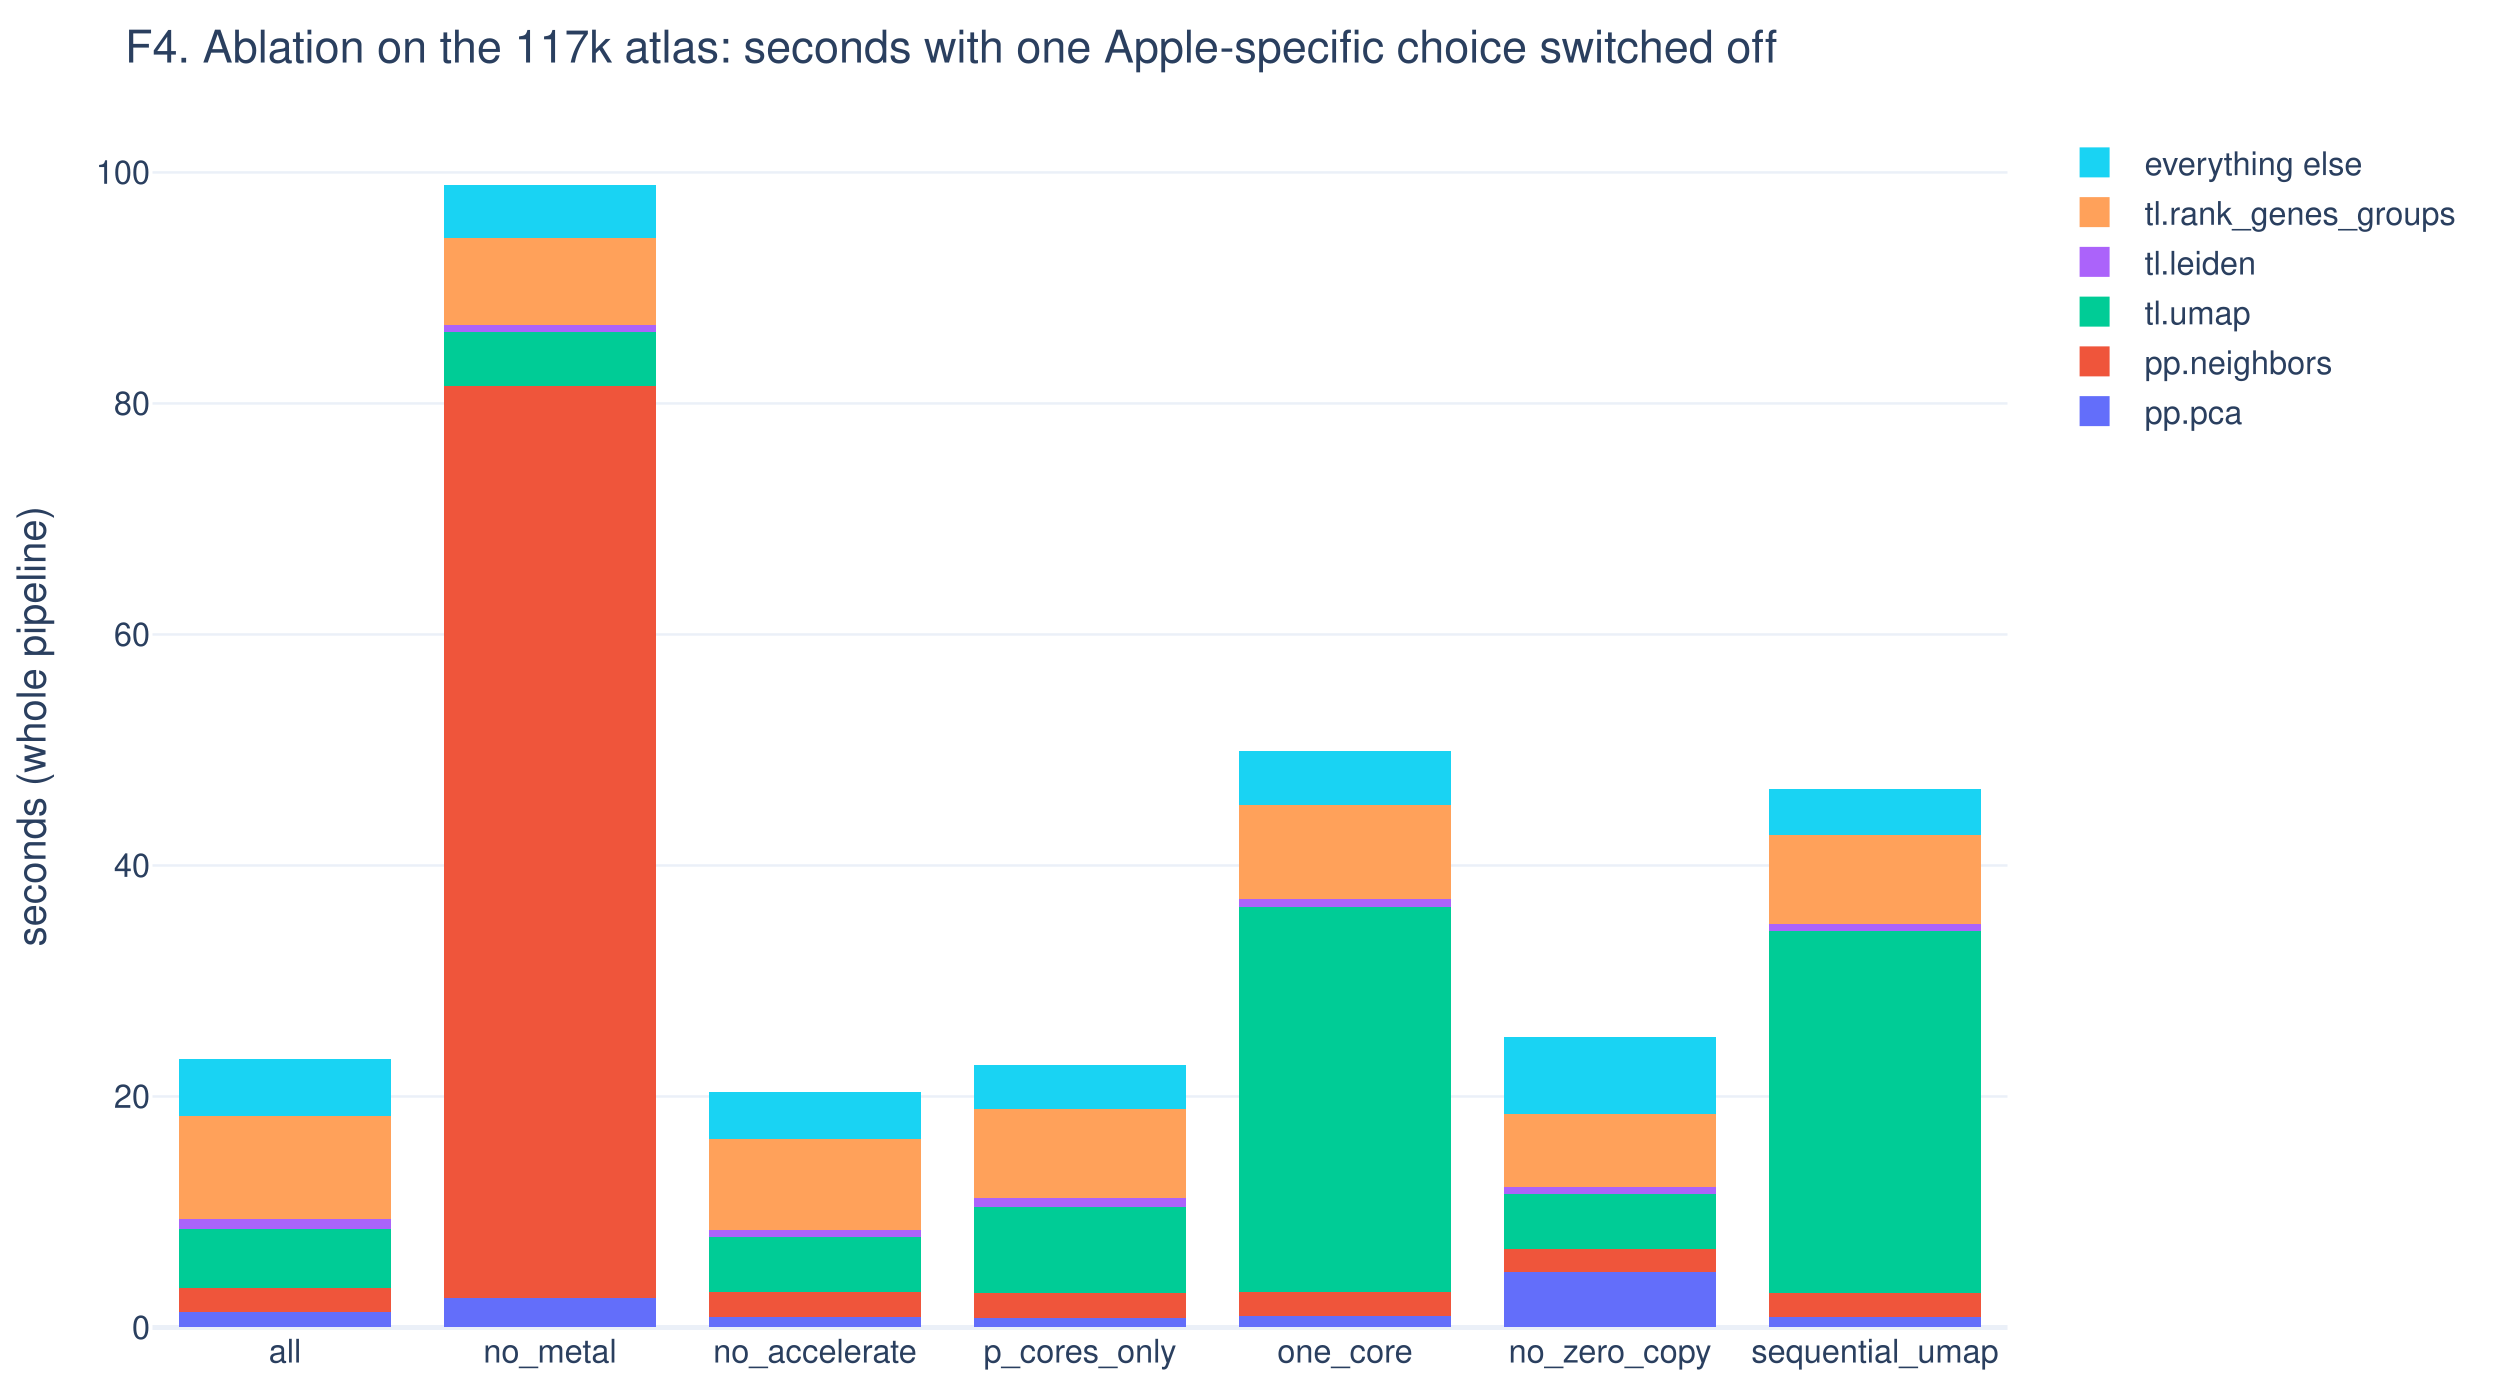
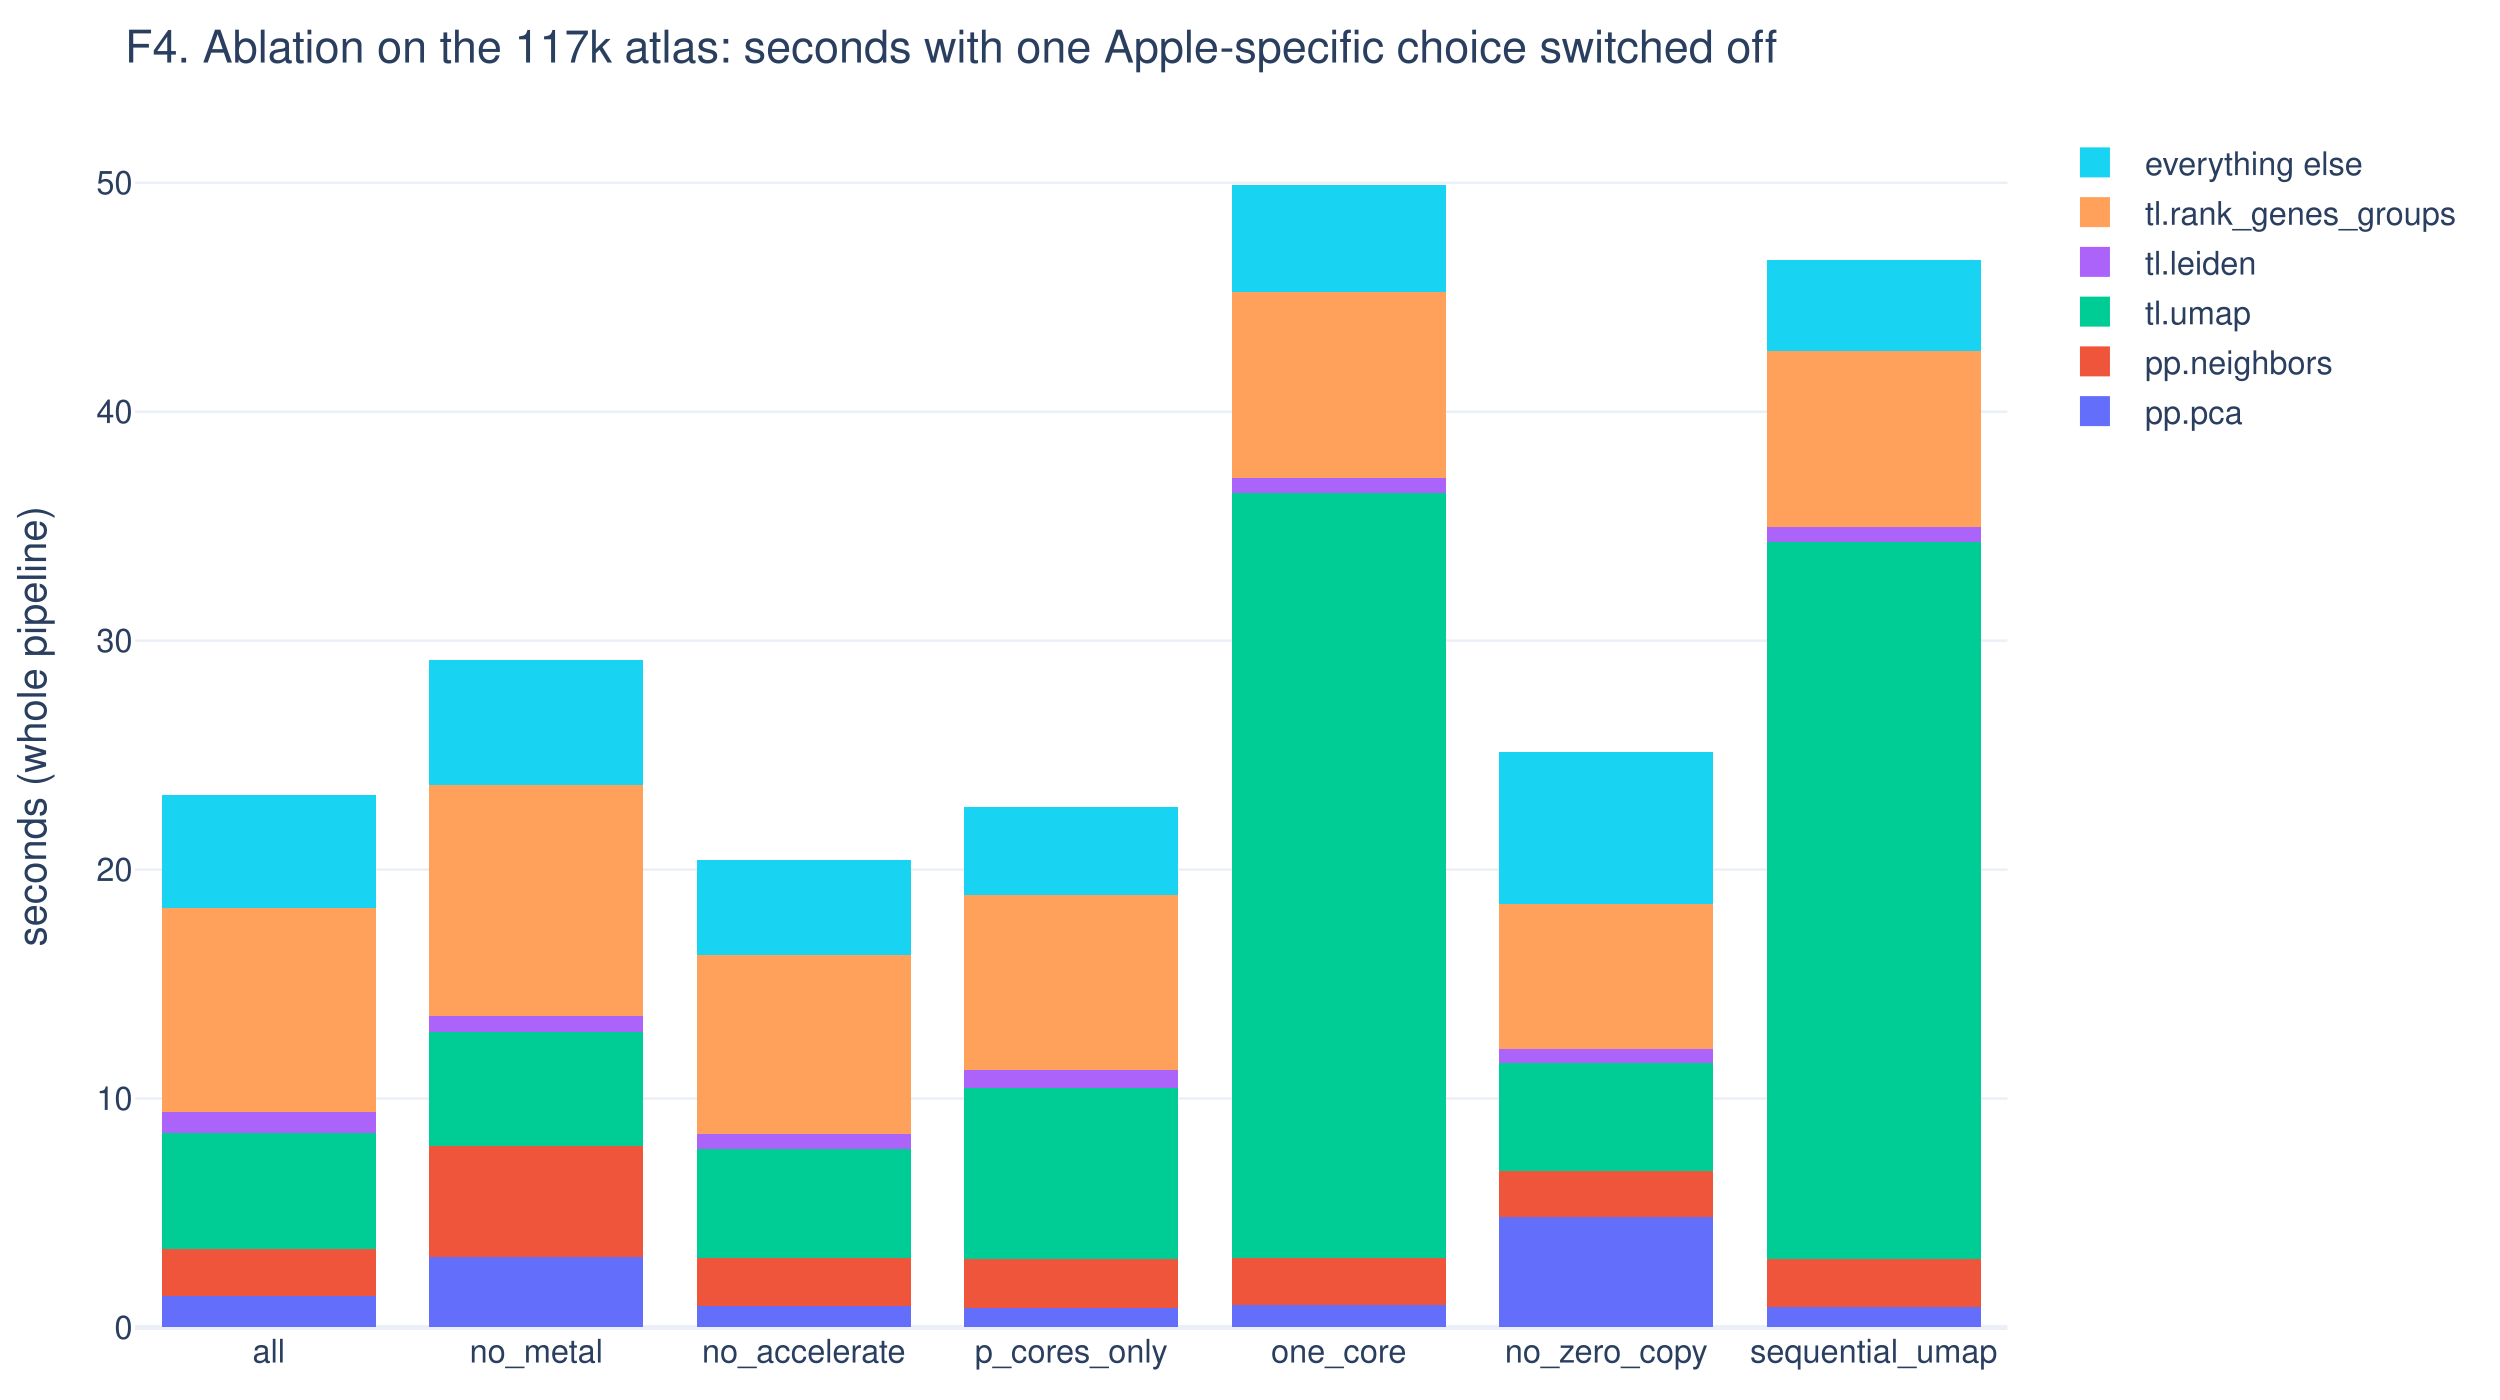
<svg xmlns="http://www.w3.org/2000/svg" class="main-svg" width="1000" height="560" style="" viewBox="0 0 1000 560">
  <rect x="0" y="0" width="1000" height="560" style="fill: rgb(255, 255, 255); fill-opacity: 1;" />
-   <defs id="defs-63d2e9">
+   <defs id="defs-5b8750">
    <g class="clips">
-       <clipPath id="clip63d2e9xyplot" class="plotclip">
-         <rect width="742" height="481" />
+       <clipPath id="clip5b8750xyplot" class="plotclip">
+         <rect width="749" height="481" />
      </clipPath>
-       <clipPath class="axesclip" id="clip63d2e9x">
-         <rect x="61" y="0" width="742" height="560" />
+       <clipPath class="axesclip" id="clip5b8750x">
+         <rect x="54" y="0" width="749" height="560" />
      </clipPath>
-       <clipPath class="axesclip" id="clip63d2e9y">
+       <clipPath class="axesclip" id="clip5b8750y">
        <rect x="0" y="50" width="1000" height="481" />
      </clipPath>
-       <clipPath class="axesclip" id="clip63d2e9xy">
-         <rect x="61" y="50" width="742" height="481" />
+       <clipPath class="axesclip" id="clip5b8750xy">
+         <rect x="54" y="50" width="749" height="481" />
      </clipPath>
    </g>
    <g class="gradients" />
    <g class="patterns" />
  </defs>
  <g class="bglayer" />
  <g class="layer-below">
    <g class="imagelayer" />
    <g class="shapelayer" />
  </g>
  <g class="cartesianlayer">
    <g class="subplot xy">
      <g class="layer-subplot">
        <g class="shapelayer" />
        <g class="imagelayer" />
      </g>
      <g class="minor-gridlayer">
        <g class="x" />
        <g class="y" />
      </g>
      <g class="gridlayer">
        <g class="x" />
        <g class="y">
-           <path class="ygrid crisp" transform="translate(0,438.59)" d="M61,0h742" style="stroke: rgb(235, 240, 248); stroke-opacity: 1; stroke-width: 1px;" />
-           <path class="ygrid crisp" transform="translate(0,346.19)" d="M61,0h742" style="stroke: rgb(235, 240, 248); stroke-opacity: 1; stroke-width: 1px;" />
-           <path class="ygrid crisp" transform="translate(0,253.78)" d="M61,0h742" style="stroke: rgb(235, 240, 248); stroke-opacity: 1; stroke-width: 1px;" />
-           <path class="ygrid crisp" transform="translate(0,161.37)" d="M61,0h742" style="stroke: rgb(235, 240, 248); stroke-opacity: 1; stroke-width: 1px;" />
-           <path class="ygrid crisp" transform="translate(0,68.97)" d="M61,0h742" style="stroke: rgb(235, 240, 248); stroke-opacity: 1; stroke-width: 1px;" />
+           <path class="ygrid crisp" transform="translate(0,439.42)" d="M54,0h749" style="stroke: rgb(235, 240, 248); stroke-opacity: 1; stroke-width: 1px;" />
+           <path class="ygrid crisp" transform="translate(0,347.84)" d="M54,0h749" style="stroke: rgb(235, 240, 248); stroke-opacity: 1; stroke-width: 1px;" />
+           <path class="ygrid crisp" transform="translate(0,256.25)" d="M54,0h749" style="stroke: rgb(235, 240, 248); stroke-opacity: 1; stroke-width: 1px;" />
+           <path class="ygrid crisp" transform="translate(0,164.67)" d="M54,0h749" style="stroke: rgb(235, 240, 248); stroke-opacity: 1; stroke-width: 1px;" />
+           <path class="ygrid crisp" transform="translate(0,73.09)" d="M54,0h749" style="stroke: rgb(235, 240, 248); stroke-opacity: 1; stroke-width: 1px;" />
        </g>
      </g>
      <g class="zerolinelayer">
-         <path class="yzl zl crisp" transform="translate(0,531)" d="M61,0h742" style="stroke: rgb(235, 240, 248); stroke-opacity: 1; stroke-width: 2px;" />
+         <path class="yzl zl crisp" transform="translate(0,531)" d="M54,0h749" style="stroke: rgb(235, 240, 248); stroke-opacity: 1; stroke-width: 2px;" />
      </g>
      <g class="layer-between">
        <g class="shapelayer" />
        <g class="imagelayer" />
      </g>
      <path class="xlines-below" />
      <path class="ylines-below" />
      <g class="overlines-below" />
      <g class="xaxislayer-below" />
      <g class="yaxislayer-below" />
      <g class="overaxes-below" />
      <g class="overplot">
-         <g class="xy" transform="translate(61,50)" clip-path="url(#clip63d2e9xyplot)">
+         <g class="xy" transform="translate(54,50)" clip-path="url(#clip5b8750xyplot)">
          <g class="barlayer mlayer">
            <g class="trace bars" shape-rendering="crispEdges" style="opacity: 1;">
              <g class="points">
                <g class="point">
-                   <path d="M10.6,481V474.68H95.4V481Z" style="vector-effect: none; opacity: 1; stroke-width: 0px; fill: rgb(99, 110, 250); fill-opacity: 1;" />
-                 </g>
-                 <g class="point">
-                   <path d="M116.6,481V469.28H201.4V481Z" style="vector-effect: none; opacity: 1; stroke-width: 0px; fill: rgb(99, 110, 250); fill-opacity: 1;" />
-                 </g>
-                 <g class="point">
-                   <path d="M222.6,481V476.73H307.4V481Z" style="vector-effect: none; opacity: 1; stroke-width: 0px; fill: rgb(99, 110, 250); fill-opacity: 1;" />
-                 </g>
-                 <g class="point">
-                   <path d="M328.6,481V477.05H413.4V481Z" style="vector-effect: none; opacity: 1; stroke-width: 0px; fill: rgb(99, 110, 250); fill-opacity: 1;" />
-                 </g>
-                 <g class="point">
-                   <path d="M434.6,481V476.45H519.4V481Z" style="vector-effect: none; opacity: 1; stroke-width: 0px; fill: rgb(99, 110, 250); fill-opacity: 1;" />
-                 </g>
-                 <g class="point">
-                   <path d="M540.6,481V458.66H625.4V481Z" style="vector-effect: none; opacity: 1; stroke-width: 0px; fill: rgb(99, 110, 250); fill-opacity: 1;" />
-                 </g>
-                 <g class="point">
-                   <path d="M646.6,481V476.87H731.4V481Z" style="vector-effect: none; opacity: 1; stroke-width: 0px; fill: rgb(99, 110, 250); fill-opacity: 1;" />
-                 </g>
-               </g>
-             </g>
-             <g class="trace bars" shape-rendering="crispEdges" style="opacity: 1;">
-               <g class="points">
-                 <g class="point">
-                   <path d="M10.6,474.68V465.07H95.4V474.68Z" style="vector-effect: none; opacity: 1; stroke-width: 0px; fill: rgb(239, 85, 59); fill-opacity: 1;" />
-                 </g>
-                 <g class="point">
-                   <path d="M116.6,469.28V104.36H201.4V469.28Z" style="vector-effect: none; opacity: 1; stroke-width: 0px; fill: rgb(239, 85, 59); fill-opacity: 1;" />
-                 </g>
-                 <g class="point">
-                   <path d="M222.6,476.73V466.9H307.4V476.73Z" style="vector-effect: none; opacity: 1; stroke-width: 0px; fill: rgb(239, 85, 59); fill-opacity: 1;" />
-                 </g>
-                 <g class="point">
-                   <path d="M328.6,477.05V467.27H413.4V477.05Z" style="vector-effect: none; opacity: 1; stroke-width: 0px; fill: rgb(239, 85, 59); fill-opacity: 1;" />
-                 </g>
-                 <g class="point">
-                   <path d="M434.6,476.45V466.88H519.4V476.45Z" style="vector-effect: none; opacity: 1; stroke-width: 0px; fill: rgb(239, 85, 59); fill-opacity: 1;" />
-                 </g>
-                 <g class="point">
-                   <path d="M540.6,458.66V449.48H625.4V458.66Z" style="vector-effect: none; opacity: 1; stroke-width: 0px; fill: rgb(239, 85, 59); fill-opacity: 1;" />
-                 </g>
-                 <g class="point">
-                   <path d="M646.6,476.87V467.24H731.4V476.87Z" style="vector-effect: none; opacity: 1; stroke-width: 0px; fill: rgb(239, 85, 59); fill-opacity: 1;" />
-                 </g>
-               </g>
-             </g>
-             <g class="trace bars" shape-rendering="crispEdges" style="opacity: 1;">
-               <g class="points">
-                 <g class="point">
-                   <path d="M10.6,465.07V441.78H95.4V465.07Z" style="vector-effect: none; opacity: 1; stroke-width: 0px; fill: rgb(0, 204, 150); fill-opacity: 1;" />
-                 </g>
-                 <g class="point">
-                   <path d="M116.6,104.36V82.84H201.4V104.36Z" style="vector-effect: none; opacity: 1; stroke-width: 0px; fill: rgb(0, 204, 150); fill-opacity: 1;" />
-                 </g>
-                 <g class="point">
-                   <path d="M222.6,466.9V444.9H307.4V466.9Z" style="vector-effect: none; opacity: 1; stroke-width: 0px; fill: rgb(0, 204, 150); fill-opacity: 1;" />
-                 </g>
-                 <g class="point">
-                   <path d="M328.6,467.27V432.65H413.4V467.27Z" style="vector-effect: none; opacity: 1; stroke-width: 0px; fill: rgb(0, 204, 150); fill-opacity: 1;" />
-                 </g>
-                 <g class="point">
-                   <path d="M434.6,466.88V312.66H519.4V466.88Z" style="vector-effect: none; opacity: 1; stroke-width: 0px; fill: rgb(0, 204, 150); fill-opacity: 1;" />
-                 </g>
-                 <g class="point">
-                   <path d="M540.6,449.48V427.64H625.4V449.48Z" style="vector-effect: none; opacity: 1; stroke-width: 0px; fill: rgb(0, 204, 150); fill-opacity: 1;" />
-                 </g>
-                 <g class="point">
-                   <path d="M646.6,467.24V322.5H731.4V467.24Z" style="vector-effect: none; opacity: 1; stroke-width: 0px; fill: rgb(0, 204, 150); fill-opacity: 1;" />
-                 </g>
-               </g>
-             </g>
-             <g class="trace bars" shape-rendering="crispEdges" style="opacity: 1;">
-               <g class="points">
-                 <g class="point">
-                   <path d="M10.6,441.78V437.45H95.4V441.78Z" style="vector-effect: none; opacity: 1; stroke-width: 0px; fill: rgb(171, 99, 250); fill-opacity: 1;" />
-                 </g>
-                 <g class="point">
-                   <path d="M116.6,82.84V79.9H201.4V82.84Z" style="vector-effect: none; opacity: 1; stroke-width: 0px; fill: rgb(171, 99, 250); fill-opacity: 1;" />
-                 </g>
-                 <g class="point">
-                   <path d="M222.6,444.9V441.99H307.4V444.9Z" style="vector-effect: none; opacity: 1; stroke-width: 0px; fill: rgb(171, 99, 250); fill-opacity: 1;" />
-                 </g>
-                 <g class="point">
-                   <path d="M328.6,432.65V429.11H413.4V432.65Z" style="vector-effect: none; opacity: 1; stroke-width: 0px; fill: rgb(171, 99, 250); fill-opacity: 1;" />
-                 </g>
-                 <g class="point">
-                   <path d="M434.6,312.66V309.48H519.4V312.66Z" style="vector-effect: none; opacity: 1; stroke-width: 0px; fill: rgb(171, 99, 250); fill-opacity: 1;" />
-                 </g>
-                 <g class="point">
-                   <path d="M540.6,427.64V424.71H625.4V427.64Z" style="vector-effect: none; opacity: 1; stroke-width: 0px; fill: rgb(171, 99, 250); fill-opacity: 1;" />
-                 </g>
-                 <g class="point">
-                   <path d="M646.6,322.5V319.48H731.4V322.5Z" style="vector-effect: none; opacity: 1; stroke-width: 0px; fill: rgb(171, 99, 250); fill-opacity: 1;" />
-                 </g>
-               </g>
-             </g>
-             <g class="trace bars" shape-rendering="crispEdges" style="opacity: 1;">
-               <g class="points">
-                 <g class="point">
-                   <path d="M10.6,437.45V396.42H95.4V437.45Z" style="vector-effect: none; opacity: 1; stroke-width: 0px; fill: rgb(255, 161, 90); fill-opacity: 1;" />
-                 </g>
-                 <g class="point">
-                   <path d="M116.6,79.9V45.16H201.4V79.9Z" style="vector-effect: none; opacity: 1; stroke-width: 0px; fill: rgb(255, 161, 90); fill-opacity: 1;" />
-                 </g>
-                 <g class="point">
-                   <path d="M222.6,441.99V405.75H307.4V441.99Z" style="vector-effect: none; opacity: 1; stroke-width: 0px; fill: rgb(255, 161, 90); fill-opacity: 1;" />
-                 </g>
-                 <g class="point">
-                   <path d="M328.6,429.11V393.7H413.4V429.11Z" style="vector-effect: none; opacity: 1; stroke-width: 0px; fill: rgb(255, 161, 90); fill-opacity: 1;" />
-                 </g>
-                 <g class="point">
-                   <path d="M434.6,309.48V272.04H519.4V309.48Z" style="vector-effect: none; opacity: 1; stroke-width: 0px; fill: rgb(255, 161, 90); fill-opacity: 1;" />
-                 </g>
-                 <g class="point">
-                   <path d="M540.6,424.71V395.52H625.4V424.71Z" style="vector-effect: none; opacity: 1; stroke-width: 0px; fill: rgb(255, 161, 90); fill-opacity: 1;" />
-                 </g>
-                 <g class="point">
-                   <path d="M646.6,319.48V283.86H731.4V319.48Z" style="vector-effect: none; opacity: 1; stroke-width: 0px; fill: rgb(255, 161, 90); fill-opacity: 1;" />
-                 </g>
-               </g>
-             </g>
-             <g class="trace bars" shape-rendering="crispEdges" style="opacity: 1;">
-               <g class="points">
-                 <g class="point">
-                   <path d="M10.6,396.42V373.48H95.4V396.42Z" style="vector-effect: none; opacity: 1; stroke-width: 0px; fill: rgb(25, 211, 243); fill-opacity: 1;" />
-                 </g>
-                 <g class="point">
-                   <path d="M116.6,45.16V24.05H201.4V45.16Z" style="vector-effect: none; opacity: 1; stroke-width: 0px; fill: rgb(25, 211, 243); fill-opacity: 1;" />
-                 </g>
-                 <g class="point">
-                   <path d="M222.6,405.75V386.67H307.4V405.75Z" style="vector-effect: none; opacity: 1; stroke-width: 0px; fill: rgb(25, 211, 243); fill-opacity: 1;" />
-                 </g>
-                 <g class="point">
-                   <path d="M328.6,393.7V375.87H413.4V393.7Z" style="vector-effect: none; opacity: 1; stroke-width: 0px; fill: rgb(25, 211, 243); fill-opacity: 1;" />
-                 </g>
-                 <g class="point">
-                   <path d="M434.6,272.04V250.47H519.4V272.04Z" style="vector-effect: none; opacity: 1; stroke-width: 0px; fill: rgb(25, 211, 243); fill-opacity: 1;" />
-                 </g>
-                 <g class="point">
-                   <path d="M540.6,395.52V364.88H625.4V395.52Z" style="vector-effect: none; opacity: 1; stroke-width: 0px; fill: rgb(25, 211, 243); fill-opacity: 1;" />
-                 </g>
-                 <g class="point">
-                   <path d="M646.6,283.86V265.51H731.4V283.86Z" style="vector-effect: none; opacity: 1; stroke-width: 0px; fill: rgb(25, 211, 243); fill-opacity: 1;" />
+                   <path d="M10.7,481V468.47H96.3V481Z" style="vector-effect: none; opacity: 1; stroke-width: 0px; fill: rgb(99, 110, 250); fill-opacity: 1;" />
+                 </g>
+                 <g class="point">
+                   <path d="M117.7,481V452.83H203.3V481Z" style="vector-effect: none; opacity: 1; stroke-width: 0px; fill: rgb(99, 110, 250); fill-opacity: 1;" />
+                 </g>
+                 <g class="point">
+                   <path d="M224.7,481V472.53H310.3V481Z" style="vector-effect: none; opacity: 1; stroke-width: 0px; fill: rgb(99, 110, 250); fill-opacity: 1;" />
+                 </g>
+                 <g class="point">
+                   <path d="M331.7,481V473.18H417.3V481Z" style="vector-effect: none; opacity: 1; stroke-width: 0px; fill: rgb(99, 110, 250); fill-opacity: 1;" />
+                 </g>
+                 <g class="point">
+                   <path d="M438.7,481V471.98H524.3V481Z" style="vector-effect: none; opacity: 1; stroke-width: 0px; fill: rgb(99, 110, 250); fill-opacity: 1;" />
+                 </g>
+                 <g class="point">
+                   <path d="M545.7,481V436.72H631.3V481Z" style="vector-effect: none; opacity: 1; stroke-width: 0px; fill: rgb(99, 110, 250); fill-opacity: 1;" />
+                 </g>
+                 <g class="point">
+                   <path d="M652.7,481V472.81H738.3V481Z" style="vector-effect: none; opacity: 1; stroke-width: 0px; fill: rgb(99, 110, 250); fill-opacity: 1;" />
+                 </g>
+               </g>
+             </g>
+             <g class="trace bars" shape-rendering="crispEdges" style="opacity: 1;">
+               <g class="points">
+                 <g class="point">
+                   <path d="M10.7,468.47V449.42H96.3V468.47Z" style="vector-effect: none; opacity: 1; stroke-width: 0px; fill: rgb(239, 85, 59); fill-opacity: 1;" />
+                 </g>
+                 <g class="point">
+                   <path d="M117.7,452.83V408.21H203.3V452.83Z" style="vector-effect: none; opacity: 1; stroke-width: 0px; fill: rgb(239, 85, 59); fill-opacity: 1;" />
+                 </g>
+                 <g class="point">
+                   <path d="M224.7,472.53V453.05H310.3V472.53Z" style="vector-effect: none; opacity: 1; stroke-width: 0px; fill: rgb(239, 85, 59); fill-opacity: 1;" />
+                 </g>
+                 <g class="point">
+                   <path d="M331.7,473.18V453.78H417.3V473.18Z" style="vector-effect: none; opacity: 1; stroke-width: 0px; fill: rgb(239, 85, 59); fill-opacity: 1;" />
+                 </g>
+                 <g class="point">
+                   <path d="M438.7,471.98V453.01H524.3V471.98Z" style="vector-effect: none; opacity: 1; stroke-width: 0px; fill: rgb(239, 85, 59); fill-opacity: 1;" />
+                 </g>
+                 <g class="point">
+                   <path d="M545.7,436.72V418.52H631.3V436.72Z" style="vector-effect: none; opacity: 1; stroke-width: 0px; fill: rgb(239, 85, 59); fill-opacity: 1;" />
+                 </g>
+                 <g class="point">
+                   <path d="M652.7,472.81V453.73H738.3V472.81Z" style="vector-effect: none; opacity: 1; stroke-width: 0px; fill: rgb(239, 85, 59); fill-opacity: 1;" />
+                 </g>
+               </g>
+             </g>
+             <g class="trace bars" shape-rendering="crispEdges" style="opacity: 1;">
+               <g class="points">
+                 <g class="point">
+                   <path d="M10.7,449.42V403.26H96.3V449.42Z" style="vector-effect: none; opacity: 1; stroke-width: 0px; fill: rgb(0, 204, 150); fill-opacity: 1;" />
+                 </g>
+                 <g class="point">
+                   <path d="M117.7,408.21V362.92H203.3V408.21Z" style="vector-effect: none; opacity: 1; stroke-width: 0px; fill: rgb(0, 204, 150); fill-opacity: 1;" />
+                 </g>
+                 <g class="point">
+                   <path d="M224.7,453.05V409.45H310.3V453.05Z" style="vector-effect: none; opacity: 1; stroke-width: 0px; fill: rgb(0, 204, 150); fill-opacity: 1;" />
+                 </g>
+                 <g class="point">
+                   <path d="M331.7,453.78V385.16H417.3V453.78Z" style="vector-effect: none; opacity: 1; stroke-width: 0px; fill: rgb(0, 204, 150); fill-opacity: 1;" />
+                 </g>
+                 <g class="point">
+                   <path d="M438.7,453.01V147.33H524.3V453.01Z" style="vector-effect: none; opacity: 1; stroke-width: 0px; fill: rgb(0, 204, 150); fill-opacity: 1;" />
+                 </g>
+                 <g class="point">
+                   <path d="M545.7,418.52V375.22H631.3V418.52Z" style="vector-effect: none; opacity: 1; stroke-width: 0px; fill: rgb(0, 204, 150); fill-opacity: 1;" />
+                 </g>
+                 <g class="point">
+                   <path d="M652.7,453.73V166.83H738.3V453.73Z" style="vector-effect: none; opacity: 1; stroke-width: 0px; fill: rgb(0, 204, 150); fill-opacity: 1;" />
+                 </g>
+               </g>
+             </g>
+             <g class="trace bars" shape-rendering="crispEdges" style="opacity: 1;">
+               <g class="points">
+                 <g class="point">
+                   <path d="M10.7,403.26V394.67H96.3V403.26Z" style="vector-effect: none; opacity: 1; stroke-width: 0px; fill: rgb(171, 99, 250); fill-opacity: 1;" />
+                 </g>
+                 <g class="point">
+                   <path d="M117.7,362.92V356.25H203.3V362.92Z" style="vector-effect: none; opacity: 1; stroke-width: 0px; fill: rgb(171, 99, 250); fill-opacity: 1;" />
+                 </g>
+                 <g class="point">
+                   <path d="M224.7,409.45V403.68H310.3V409.45Z" style="vector-effect: none; opacity: 1; stroke-width: 0px; fill: rgb(171, 99, 250); fill-opacity: 1;" />
+                 </g>
+                 <g class="point">
+                   <path d="M331.7,385.16V378.14H417.3V385.16Z" style="vector-effect: none; opacity: 1; stroke-width: 0px; fill: rgb(171, 99, 250); fill-opacity: 1;" />
+                 </g>
+                 <g class="point">
+                   <path d="M438.7,147.33V141.02H524.3V147.33Z" style="vector-effect: none; opacity: 1; stroke-width: 0px; fill: rgb(171, 99, 250); fill-opacity: 1;" />
+                 </g>
+                 <g class="point">
+                   <path d="M545.7,375.22V369.43H631.3V375.22Z" style="vector-effect: none; opacity: 1; stroke-width: 0px; fill: rgb(171, 99, 250); fill-opacity: 1;" />
+                 </g>
+                 <g class="point">
+                   <path d="M652.7,166.83V160.85H738.3V166.83Z" style="vector-effect: none; opacity: 1; stroke-width: 0px; fill: rgb(171, 99, 250); fill-opacity: 1;" />
+                 </g>
+               </g>
+             </g>
+             <g class="trace bars" shape-rendering="crispEdges" style="opacity: 1;">
+               <g class="points">
+                 <g class="point">
+                   <path d="M10.7,394.67V313.35H96.3V394.67Z" style="vector-effect: none; opacity: 1; stroke-width: 0px; fill: rgb(255, 161, 90); fill-opacity: 1;" />
+                 </g>
+                 <g class="point">
+                   <path d="M117.7,356.25V263.82H203.3V356.25Z" style="vector-effect: none; opacity: 1; stroke-width: 0px; fill: rgb(255, 161, 90); fill-opacity: 1;" />
+                 </g>
+                 <g class="point">
+                   <path d="M224.7,403.68V331.84H310.3V403.68Z" style="vector-effect: none; opacity: 1; stroke-width: 0px; fill: rgb(255, 161, 90); fill-opacity: 1;" />
+                 </g>
+                 <g class="point">
+                   <path d="M331.7,378.14V307.95H417.3V378.14Z" style="vector-effect: none; opacity: 1; stroke-width: 0px; fill: rgb(255, 161, 90); fill-opacity: 1;" />
+                 </g>
+                 <g class="point">
+                   <path d="M438.7,141.02V66.81H524.3V141.02Z" style="vector-effect: none; opacity: 1; stroke-width: 0px; fill: rgb(255, 161, 90); fill-opacity: 1;" />
+                 </g>
+                 <g class="point">
+                   <path d="M545.7,369.43V311.56H631.3V369.43Z" style="vector-effect: none; opacity: 1; stroke-width: 0px; fill: rgb(255, 161, 90); fill-opacity: 1;" />
+                 </g>
+                 <g class="point">
+                   <path d="M652.7,160.85V90.24H738.3V160.85Z" style="vector-effect: none; opacity: 1; stroke-width: 0px; fill: rgb(255, 161, 90); fill-opacity: 1;" />
+                 </g>
+               </g>
+             </g>
+             <g class="trace bars" shape-rendering="crispEdges" style="opacity: 1;">
+               <g class="points">
+                 <g class="point">
+                   <path d="M10.7,313.35V267.89H96.3V313.35Z" style="vector-effect: none; opacity: 1; stroke-width: 0px; fill: rgb(25, 211, 243); fill-opacity: 1;" />
+                 </g>
+                 <g class="point">
+                   <path d="M117.7,263.82V213.88H203.3V263.82Z" style="vector-effect: none; opacity: 1; stroke-width: 0px; fill: rgb(25, 211, 243); fill-opacity: 1;" />
+                 </g>
+                 <g class="point">
+                   <path d="M224.7,331.84V294.03H310.3V331.84Z" style="vector-effect: none; opacity: 1; stroke-width: 0px; fill: rgb(25, 211, 243); fill-opacity: 1;" />
+                 </g>
+                 <g class="point">
+                   <path d="M331.7,307.95V272.61H417.3V307.95Z" style="vector-effect: none; opacity: 1; stroke-width: 0px; fill: rgb(25, 211, 243); fill-opacity: 1;" />
+                 </g>
+                 <g class="point">
+                   <path d="M438.7,66.81V24.05H524.3V66.81Z" style="vector-effect: none; opacity: 1; stroke-width: 0px; fill: rgb(25, 211, 243); fill-opacity: 1;" />
+                 </g>
+                 <g class="point">
+                   <path d="M545.7,311.56V250.83H631.3V311.56Z" style="vector-effect: none; opacity: 1; stroke-width: 0px; fill: rgb(25, 211, 243); fill-opacity: 1;" />
+                 </g>
+                 <g class="point">
+                   <path d="M652.7,90.24V53.86H738.3V90.24Z" style="vector-effect: none; opacity: 1; stroke-width: 0px; fill: rgb(25, 211, 243); fill-opacity: 1;" />
                </g>
              </g>
            </g>
          </g>
        </g>
      </g>
      <g class="zerolinelayer-above" />
      <path class="xlines-above crisp" d="M0,0" style="fill: none;" />
      <path class="ylines-above crisp" d="M0,0" style="fill: none;" />
      <g class="overlines-above" />
      <g class="xaxislayer-above">
        <g class="xtick">
-           <text text-anchor="middle" x="0" y="545" transform="translate(114,0)" style="font-family: 'Helvetica Neue', Helvetica, Arial, sans-serif; font-size: 13px; fill: rgb(42, 63, 95); fill-opacity: 1; white-space: pre;">all</text>
-         </g>
-         <g class="xtick">
-           <text text-anchor="middle" x="0" y="545" transform="translate(220,0)" style="font-family: 'Helvetica Neue', Helvetica, Arial, sans-serif; font-size: 13px; fill: rgb(42, 63, 95); fill-opacity: 1; white-space: pre;">no_metal</text>
-         </g>
-         <g class="xtick">
-           <text text-anchor="middle" x="0" y="545" transform="translate(326,0)" style="font-family: 'Helvetica Neue', Helvetica, Arial, sans-serif; font-size: 13px; fill: rgb(42, 63, 95); fill-opacity: 1; white-space: pre;">no_accelerate</text>
-         </g>
-         <g class="xtick">
-           <text text-anchor="middle" x="0" y="545" transform="translate(432,0)" style="font-family: 'Helvetica Neue', Helvetica, Arial, sans-serif; font-size: 13px; fill: rgb(42, 63, 95); fill-opacity: 1; white-space: pre;">p_cores_only</text>
-         </g>
-         <g class="xtick">
-           <text text-anchor="middle" x="0" y="545" transform="translate(538,0)" style="font-family: 'Helvetica Neue', Helvetica, Arial, sans-serif; font-size: 13px; fill: rgb(42, 63, 95); fill-opacity: 1; white-space: pre;">one_core</text>
-         </g>
-         <g class="xtick">
-           <text text-anchor="middle" x="0" y="545" transform="translate(644,0)" style="font-family: 'Helvetica Neue', Helvetica, Arial, sans-serif; font-size: 13px; fill: rgb(42, 63, 95); fill-opacity: 1; white-space: pre;">no_zero_copy</text>
-         </g>
-         <g class="xtick">
-           <text text-anchor="middle" x="0" y="545" transform="translate(750,0)" style="font-family: 'Helvetica Neue', Helvetica, Arial, sans-serif; font-size: 13px; fill: rgb(42, 63, 95); fill-opacity: 1; white-space: pre;">sequential_umap</text>
+           <text text-anchor="middle" x="0" y="545" transform="translate(107.5,0)" style="font-family: 'Helvetica Neue', Helvetica, Arial, sans-serif; font-size: 13px; fill: rgb(42, 63, 95); fill-opacity: 1; white-space: pre;">all</text>
+         </g>
+         <g class="xtick">
+           <text text-anchor="middle" x="0" y="545" transform="translate(214.5,0)" style="font-family: 'Helvetica Neue', Helvetica, Arial, sans-serif; font-size: 13px; fill: rgb(42, 63, 95); fill-opacity: 1; white-space: pre;">no_metal</text>
+         </g>
+         <g class="xtick">
+           <text text-anchor="middle" x="0" y="545" transform="translate(321.5,0)" style="font-family: 'Helvetica Neue', Helvetica, Arial, sans-serif; font-size: 13px; fill: rgb(42, 63, 95); fill-opacity: 1; white-space: pre;">no_accelerate</text>
+         </g>
+         <g class="xtick">
+           <text text-anchor="middle" x="0" y="545" transform="translate(428.5,0)" style="font-family: 'Helvetica Neue', Helvetica, Arial, sans-serif; font-size: 13px; fill: rgb(42, 63, 95); fill-opacity: 1; white-space: pre;">p_cores_only</text>
+         </g>
+         <g class="xtick">
+           <text text-anchor="middle" x="0" y="545" transform="translate(535.5,0)" style="font-family: 'Helvetica Neue', Helvetica, Arial, sans-serif; font-size: 13px; fill: rgb(42, 63, 95); fill-opacity: 1; white-space: pre;">one_core</text>
+         </g>
+         <g class="xtick">
+           <text text-anchor="middle" x="0" y="545" transform="translate(642.5,0)" style="font-family: 'Helvetica Neue', Helvetica, Arial, sans-serif; font-size: 13px; fill: rgb(42, 63, 95); fill-opacity: 1; white-space: pre;">no_zero_copy</text>
+         </g>
+         <g class="xtick">
+           <text text-anchor="middle" x="0" y="545" transform="translate(749.5,0)" style="font-family: 'Helvetica Neue', Helvetica, Arial, sans-serif; font-size: 13px; fill: rgb(42, 63, 95); fill-opacity: 1; white-space: pre;">sequential_umap</text>
        </g>
      </g>
      <g class="yaxislayer-above">
        <g class="ytick">
-           <text text-anchor="end" x="60" y="4.55" transform="translate(0,531)" style="font-family: 'Helvetica Neue', Helvetica, Arial, sans-serif; font-size: 13px; fill: rgb(42, 63, 95); fill-opacity: 1; white-space: pre;">0</text>
-         </g>
-         <g class="ytick">
-           <text text-anchor="end" x="60" y="4.55" style="font-family: 'Helvetica Neue', Helvetica, Arial, sans-serif; font-size: 13px; fill: rgb(42, 63, 95); fill-opacity: 1; white-space: pre;" transform="translate(0,438.59)">20</text>
-         </g>
-         <g class="ytick">
-           <text text-anchor="end" x="60" y="4.55" style="font-family: 'Helvetica Neue', Helvetica, Arial, sans-serif; font-size: 13px; fill: rgb(42, 63, 95); fill-opacity: 1; white-space: pre;" transform="translate(0,346.19)">40</text>
-         </g>
-         <g class="ytick">
-           <text text-anchor="end" x="60" y="4.55" style="font-family: 'Helvetica Neue', Helvetica, Arial, sans-serif; font-size: 13px; fill: rgb(42, 63, 95); fill-opacity: 1; white-space: pre;" transform="translate(0,253.78)">60</text>
-         </g>
-         <g class="ytick">
-           <text text-anchor="end" x="60" y="4.55" style="font-family: 'Helvetica Neue', Helvetica, Arial, sans-serif; font-size: 13px; fill: rgb(42, 63, 95); fill-opacity: 1; white-space: pre;" transform="translate(0,161.37)">80</text>
-         </g>
-         <g class="ytick">
-           <text text-anchor="end" x="60" y="4.55" style="font-family: 'Helvetica Neue', Helvetica, Arial, sans-serif; font-size: 13px; fill: rgb(42, 63, 95); fill-opacity: 1; white-space: pre;" transform="translate(0,68.97)">100</text>
+           <text text-anchor="end" x="53" y="4.55" transform="translate(0,531)" style="font-family: 'Helvetica Neue', Helvetica, Arial, sans-serif; font-size: 13px; fill: rgb(42, 63, 95); fill-opacity: 1; white-space: pre;">0</text>
+         </g>
+         <g class="ytick">
+           <text text-anchor="end" x="53" y="4.55" style="font-family: 'Helvetica Neue', Helvetica, Arial, sans-serif; font-size: 13px; fill: rgb(42, 63, 95); fill-opacity: 1; white-space: pre;" transform="translate(0,439.42)">10</text>
+         </g>
+         <g class="ytick">
+           <text text-anchor="end" x="53" y="4.55" style="font-family: 'Helvetica Neue', Helvetica, Arial, sans-serif; font-size: 13px; fill: rgb(42, 63, 95); fill-opacity: 1; white-space: pre;" transform="translate(0,347.84)">20</text>
+         </g>
+         <g class="ytick">
+           <text text-anchor="end" x="53" y="4.55" style="font-family: 'Helvetica Neue', Helvetica, Arial, sans-serif; font-size: 13px; fill: rgb(42, 63, 95); fill-opacity: 1; white-space: pre;" transform="translate(0,256.25)">30</text>
+         </g>
+         <g class="ytick">
+           <text text-anchor="end" x="53" y="4.55" style="font-family: 'Helvetica Neue', Helvetica, Arial, sans-serif; font-size: 13px; fill: rgb(42, 63, 95); fill-opacity: 1; white-space: pre;" transform="translate(0,164.67)">40</text>
+         </g>
+         <g class="ytick">
+           <text text-anchor="end" x="53" y="4.55" style="font-family: 'Helvetica Neue', Helvetica, Arial, sans-serif; font-size: 13px; fill: rgb(42, 63, 95); fill-opacity: 1; white-space: pre;" transform="translate(0,73.09)">50</text>
        </g>
      </g>
      <g class="overaxes-above" />
    </g>
  </g>
  <g class="polarlayer" />
  <g class="smithlayer" />
  <g class="ternarylayer" />
  <g class="geolayer" />
  <g class="funnelarealayer" />
  <g class="pielayer" />
  <g class="iciclelayer" />
  <g class="treemaplayer" />
  <g class="sunburstlayer" />
  <g class="glimages" />
-   <defs id="topdefs-63d2e9">
+   <defs id="topdefs-5b8750">
    <g class="clips" />
-     <clipPath id="legend63d2e9">
+     <clipPath id="legend5b8750">
      <rect width="170" height="130" x="0" y="0" />
    </clipPath>
  </defs>
  <g class="layer-above">
    <g class="imagelayer" />
    <g class="shapelayer" />
  </g>
  <g class="infolayer">
-     <g class="legend" pointer-events="all" transform="translate(817.84,50)">
+     <g class="legend" pointer-events="all" transform="translate(817.98,50)">
      <rect class="bg" shape-rendering="crispEdges" style="stroke: rgb(68, 68, 68); stroke-opacity: 1; fill: rgb(255, 255, 255); fill-opacity: 1; stroke-width: 0px;" width="170" height="130" x="0" y="0" />
-       <g class="scrollbox" transform="" clip-path="url(#legend63d2e9)">
+       <g class="scrollbox" transform="" clip-path="url(#legend5b8750)">
        <g class="groups">
          <g class="traces" transform="translate(0,14.95)" style="opacity: 1;">
            <text class="legendtext" text-anchor="start" x="40" y="5.07" style="font-family: 'Helvetica Neue', Helvetica, Arial, sans-serif; font-size: 13px; fill: rgb(42, 63, 95); fill-opacity: 1; white-space: pre;">everything else</text>
            <g class="layers" style="opacity: 1;">
              <g class="legendfill" />
              <g class="legendlines" />
              <g class="legendsymbols">
                <g class="legendpoints">
                  <path class="legendundefined" d="M6,6H-6V-6H6Z" transform="translate(20,0)" style="stroke-width: 0px; fill: rgb(25, 211, 243); fill-opacity: 1;" />
                </g>
              </g>
            </g>
            <rect class="legendtoggle" x="0" y="-9.95" width="164.5" height="19.9" style="fill: rgb(0, 0, 0); fill-opacity: 0;" />
          </g>
          <g class="traces" transform="translate(0,34.85)" style="opacity: 1;">
            <text class="legendtext" text-anchor="start" x="40" y="5.07" style="font-family: 'Helvetica Neue', Helvetica, Arial, sans-serif; font-size: 13px; fill: rgb(42, 63, 95); fill-opacity: 1; white-space: pre;">tl.rank_genes_groups</text>
            <g class="layers" style="opacity: 1;">
              <g class="legendfill" />
              <g class="legendlines" />
              <g class="legendsymbols">
                <g class="legendpoints">
                  <path class="legendundefined" d="M6,6H-6V-6H6Z" transform="translate(20,0)" style="stroke-width: 0px; fill: rgb(255, 161, 90); fill-opacity: 1;" />
                </g>
              </g>
            </g>
            <rect class="legendtoggle" x="0" y="-9.95" width="164.5" height="19.9" style="fill: rgb(0, 0, 0); fill-opacity: 0;" />
          </g>
          <g class="traces" transform="translate(0,54.75)" style="opacity: 1;">
            <text class="legendtext" text-anchor="start" x="40" y="5.07" style="font-family: 'Helvetica Neue', Helvetica, Arial, sans-serif; font-size: 13px; fill: rgb(42, 63, 95); fill-opacity: 1; white-space: pre;">tl.leiden</text>
            <g class="layers" style="opacity: 1;">
              <g class="legendfill" />
              <g class="legendlines" />
              <g class="legendsymbols">
                <g class="legendpoints">
                  <path class="legendundefined" d="M6,6H-6V-6H6Z" transform="translate(20,0)" style="stroke-width: 0px; fill: rgb(171, 99, 250); fill-opacity: 1;" />
                </g>
              </g>
            </g>
            <rect class="legendtoggle" x="0" y="-9.95" width="164.5" height="19.9" style="fill: rgb(0, 0, 0); fill-opacity: 0;" />
          </g>
          <g class="traces" transform="translate(0,74.65)" style="opacity: 1;">
            <text class="legendtext" text-anchor="start" x="40" y="5.07" style="font-family: 'Helvetica Neue', Helvetica, Arial, sans-serif; font-size: 13px; fill: rgb(42, 63, 95); fill-opacity: 1; white-space: pre;">tl.umap</text>
            <g class="layers" style="opacity: 1;">
              <g class="legendfill" />
              <g class="legendlines" />
              <g class="legendsymbols">
                <g class="legendpoints">
                  <path class="legendundefined" d="M6,6H-6V-6H6Z" transform="translate(20,0)" style="stroke-width: 0px; fill: rgb(0, 204, 150); fill-opacity: 1;" />
                </g>
              </g>
            </g>
            <rect class="legendtoggle" x="0" y="-9.95" width="164.5" height="19.9" style="fill: rgb(0, 0, 0); fill-opacity: 0;" />
          </g>
          <g class="traces" transform="translate(0,94.55)" style="opacity: 1;">
            <text class="legendtext" text-anchor="start" x="40" y="5.07" style="font-family: 'Helvetica Neue', Helvetica, Arial, sans-serif; font-size: 13px; fill: rgb(42, 63, 95); fill-opacity: 1; white-space: pre;">pp.neighbors</text>
            <g class="layers" style="opacity: 1;">
              <g class="legendfill" />
              <g class="legendlines" />
              <g class="legendsymbols">
                <g class="legendpoints">
                  <path class="legendundefined" d="M6,6H-6V-6H6Z" transform="translate(20,0)" style="stroke-width: 0px; fill: rgb(239, 85, 59); fill-opacity: 1;" />
                </g>
              </g>
            </g>
            <rect class="legendtoggle" x="0" y="-9.95" width="164.5" height="19.9" style="fill: rgb(0, 0, 0); fill-opacity: 0;" />
          </g>
          <g class="traces" transform="translate(0,114.45)" style="opacity: 1;">
            <text class="legendtext" text-anchor="start" x="40" y="5.07" style="font-family: 'Helvetica Neue', Helvetica, Arial, sans-serif; font-size: 13px; fill: rgb(42, 63, 95); fill-opacity: 1; white-space: pre;">pp.pca</text>
            <g class="layers" style="opacity: 1;">
              <g class="legendfill" />
              <g class="legendlines" />
              <g class="legendsymbols">
                <g class="legendpoints">
                  <path class="legendundefined" d="M6,6H-6V-6H6Z" transform="translate(20,0)" style="stroke-width: 0px; fill: rgb(99, 110, 250); fill-opacity: 1;" />
                </g>
              </g>
            </g>
            <rect class="legendtoggle" x="0" y="-9.95" width="164.5" height="19.9" style="fill: rgb(0, 0, 0); fill-opacity: 0;" />
          </g>
        </g>
      </g>
      <rect class="scrollbar" rx="20" ry="3" width="0" height="0" style="fill: rgb(128, 139, 164); fill-opacity: 1;" x="0" y="0" />
    </g>
    <g class="g-gtitle">
      <text class="gtitle" x="50" y="25" text-anchor="start" dy="0em" style="opacity: 1; font-family: 'Helvetica Neue', Helvetica, Arial, sans-serif; font-size: 18px; fill: rgb(42, 63, 95); fill-opacity: 1; white-space: pre;">F4. Ablation on the 117k atlas: seconds with one Apple-specific choice switched off</text>
    </g>
    <g class="g-xtitle" />
    <g class="g-ytitle">
-       <text class="ytitle" transform="rotate(-90,18.2125,290.5)" x="18.212" y="290.5" text-anchor="middle" style="opacity: 1; font-family: 'Helvetica Neue', Helvetica, Arial, sans-serif; font-size: 16px; fill: rgb(42, 63, 95); fill-opacity: 1; white-space: pre;">seconds (whole pipeline)</text>
+       <text class="ytitle" transform="rotate(-90,18.43125,290.5)" x="18.431" y="290.5" text-anchor="middle" style="opacity: 1; font-family: 'Helvetica Neue', Helvetica, Arial, sans-serif; font-size: 16px; fill: rgb(42, 63, 95); fill-opacity: 1; white-space: pre;">seconds (whole pipeline)</text>
    </g>
  </g>
</svg>
